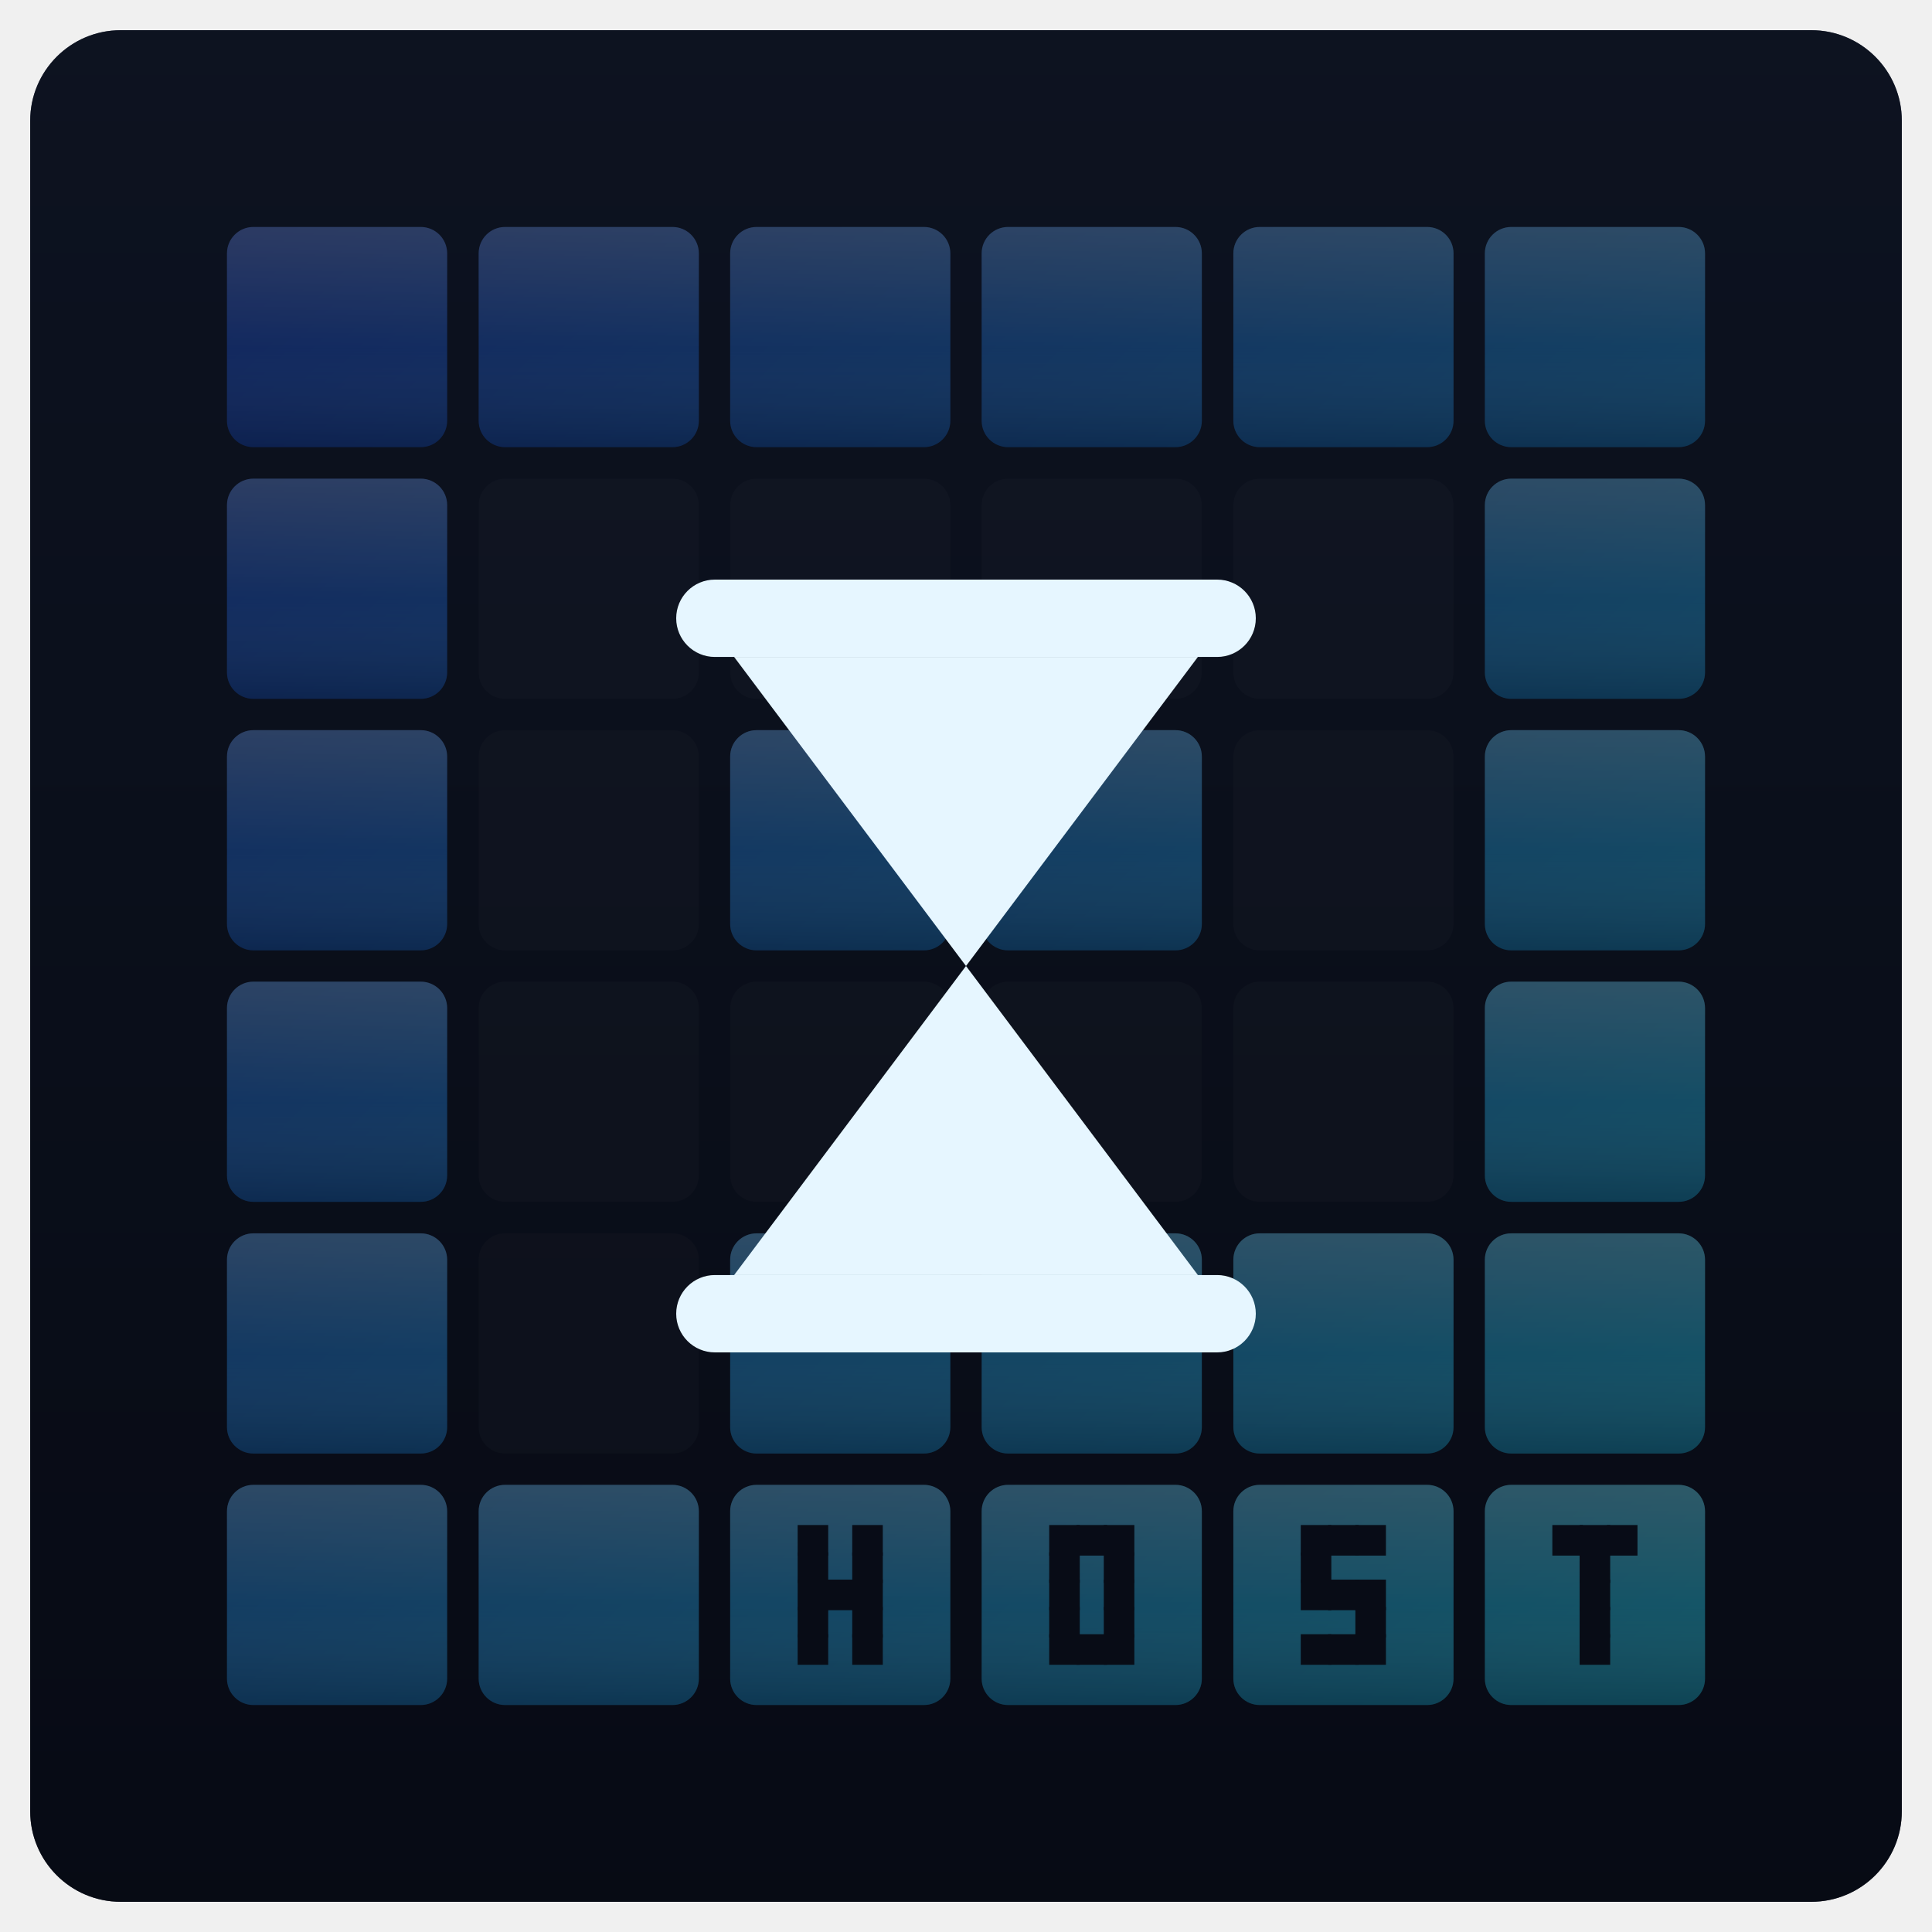
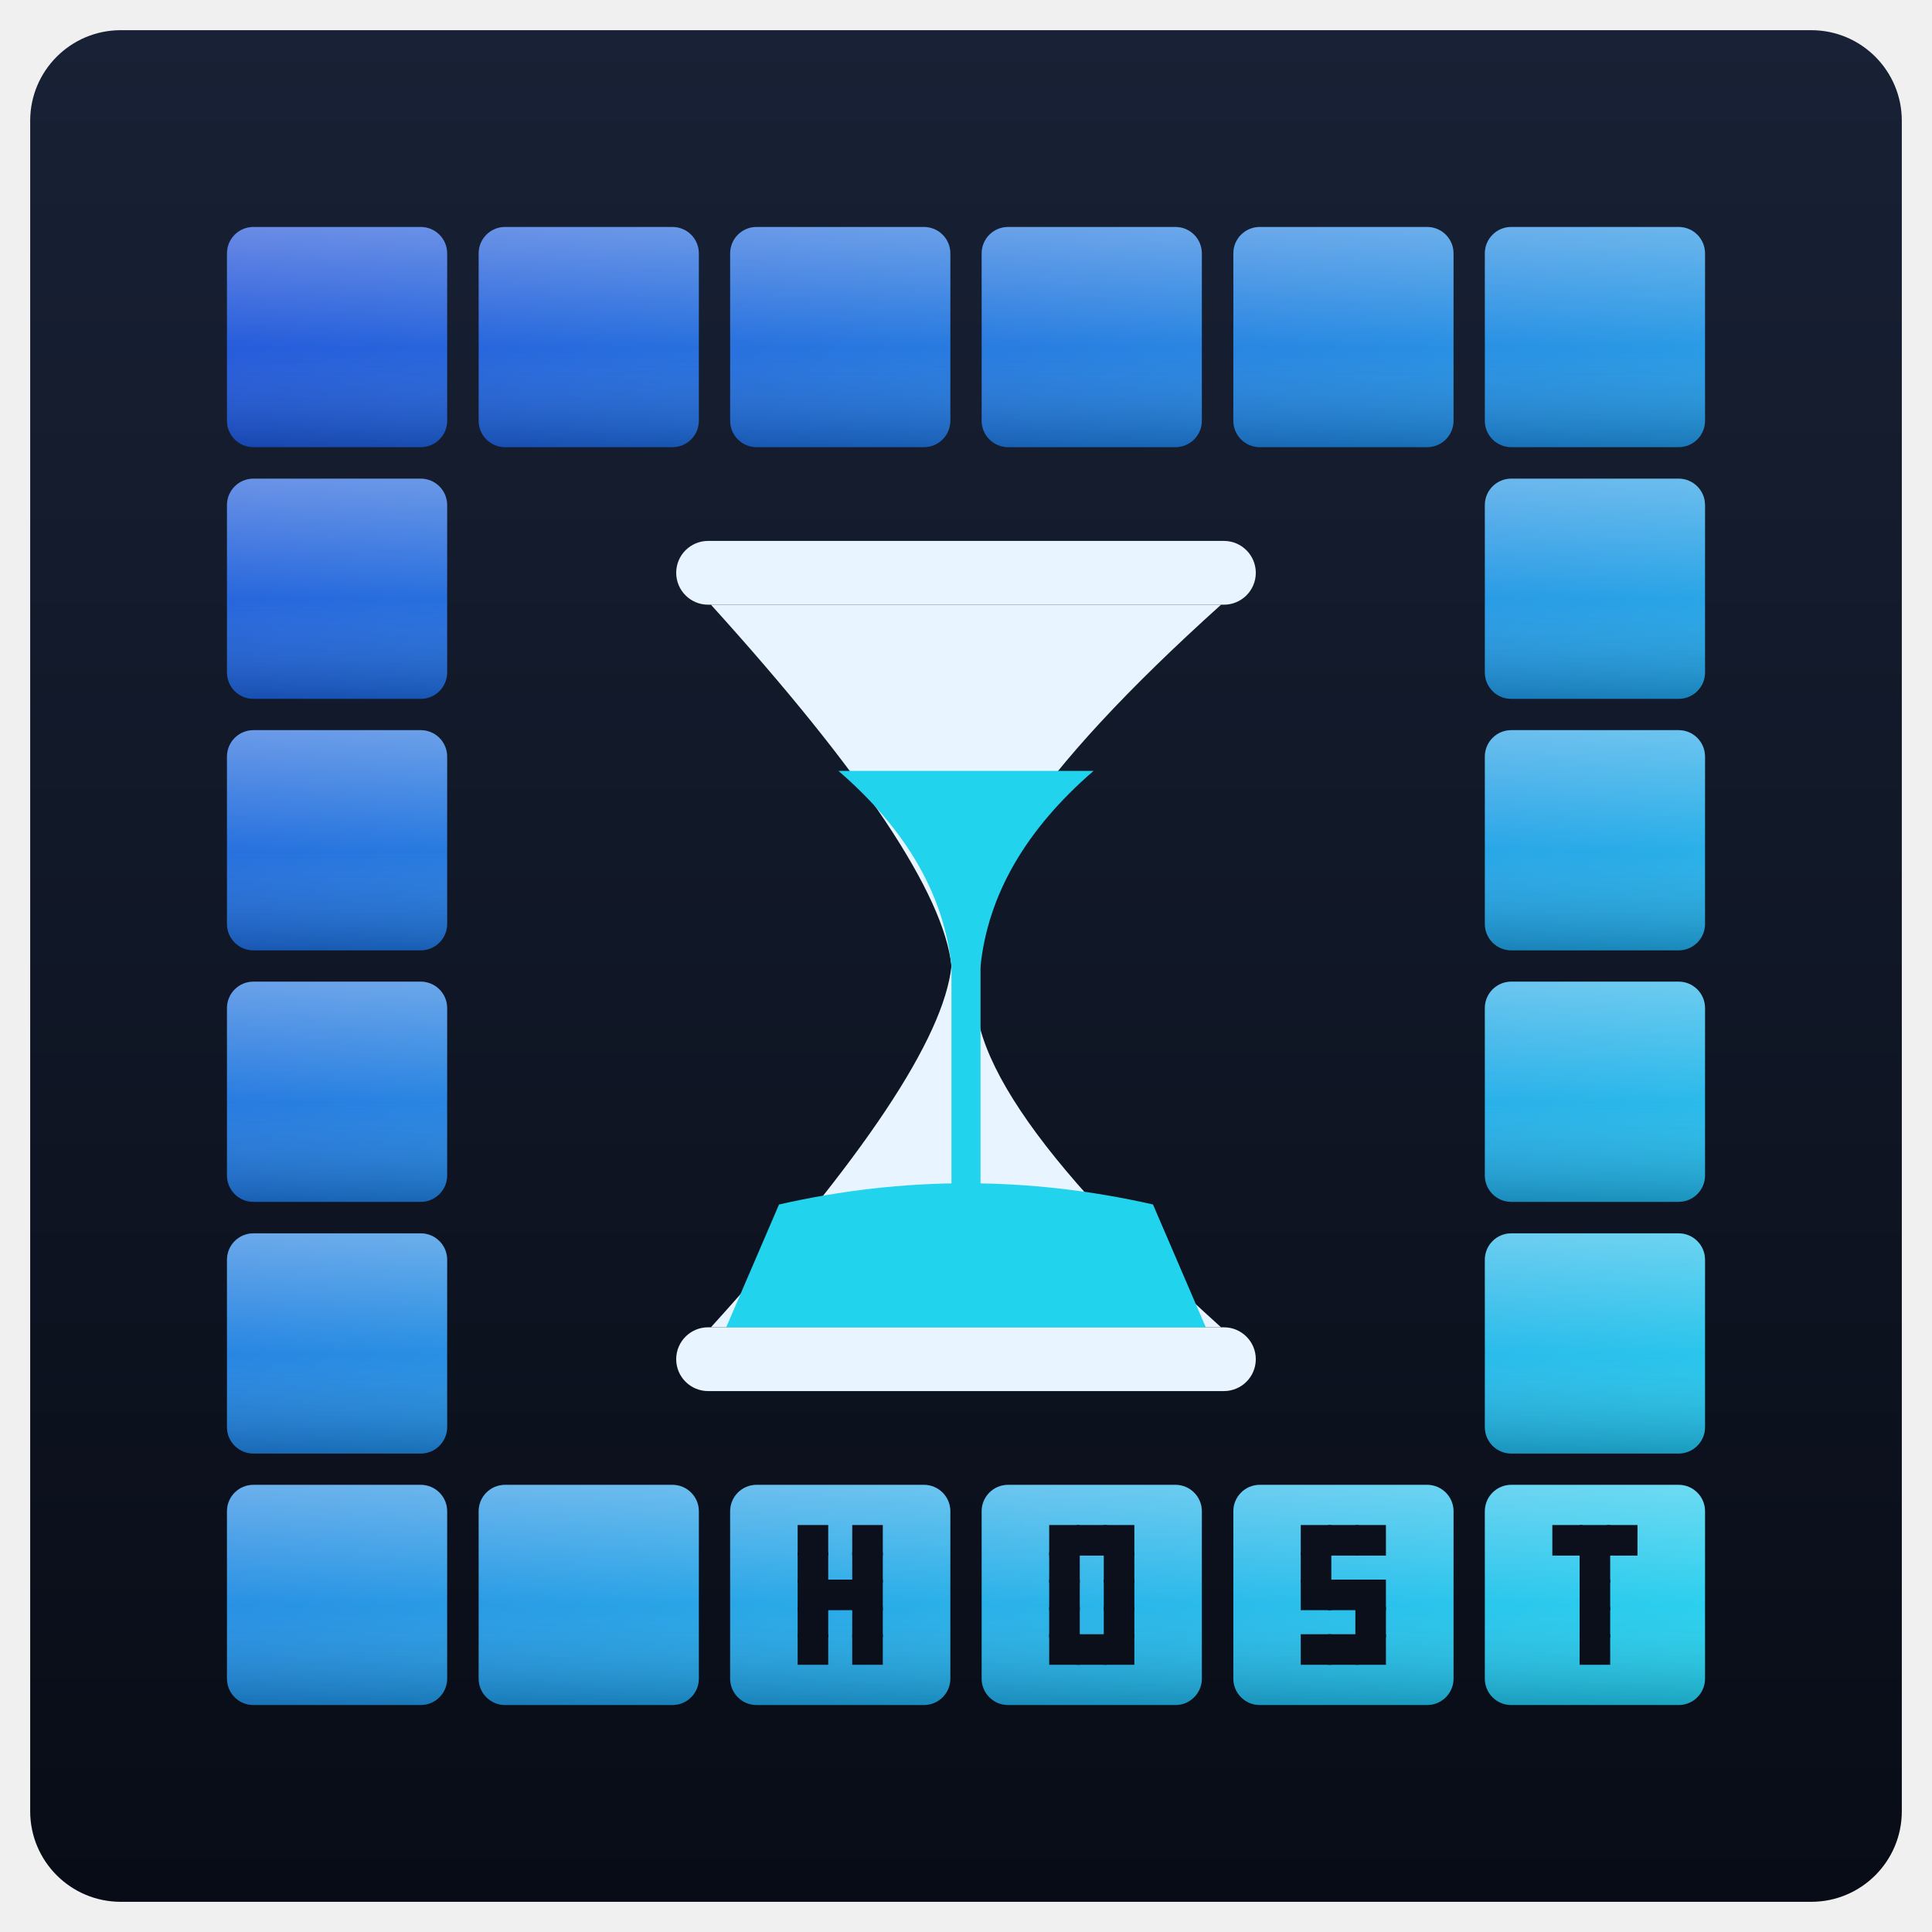
<svg xmlns="http://www.w3.org/2000/svg" viewBox="0 0 1024 1024" width="1024" height="1024">
  <defs>
    <linearGradient id="keys" gradientUnits="userSpaceOnUse" x1="112" y1="112" x2="912" y2="912">
      <stop offset="0" stop-color="#1D4ED8" />
      <stop offset="1" stop-color="#22D3EE" />
    </linearGradient>
    <linearGradient id="cap" x1="0" y1="0" x2="0" y2="1">
      <stop offset="0" stop-color="#FFFFFF" stop-opacity="0.34" />
      <stop offset="0.55" stop-color="#FFFFFF" stop-opacity="0.04" />
      <stop offset="1" stop-color="#000018" stop-opacity="0.22" />
    </linearGradient>
    <linearGradient id="rim" gradientUnits="userSpaceOnUse" x1="112" y1="0" x2="912" y2="0">
      <stop offset="0" stop-color="#1D4ED8" />
      <stop offset="1" stop-color="#22D3EE" />
    </linearGradient>
    <linearGradient id="body" gradientUnits="userSpaceOnUse" x1="0" y1="16" x2="0" y2="1008">
      <stop offset="0" stop-color="#182135" />
      <stop offset="1" stop-color="#080C16" />
    </linearGradient>
  </defs>
  <rect x="16" y="16" width="992" height="992" rx="48" fill="url(#body)" />
  <rect x="120.3" y="120.3" width="116.7" height="116.7" rx="14.0" fill="url(#keys)" />
  <rect x="120.3" y="120.3" width="116.7" height="116.7" rx="14.0" fill="url(#cap)" />
  <rect x="253.7" y="120.3" width="116.7" height="116.7" rx="14.0" fill="url(#keys)" />
  <rect x="253.7" y="120.3" width="116.7" height="116.7" rx="14.0" fill="url(#cap)" />
  <rect x="387.0" y="120.3" width="116.7" height="116.7" rx="14.0" fill="url(#keys)" />
  <rect x="387.0" y="120.3" width="116.7" height="116.7" rx="14.0" fill="url(#cap)" />
  <rect x="520.3" y="120.3" width="116.7" height="116.7" rx="14.0" fill="url(#keys)" />
  <rect x="520.3" y="120.3" width="116.7" height="116.7" rx="14.0" fill="url(#cap)" />
  <rect x="653.7" y="120.3" width="116.7" height="116.7" rx="14.0" fill="url(#keys)" />
  <rect x="653.7" y="120.3" width="116.7" height="116.7" rx="14.0" fill="url(#cap)" />
  <rect x="787.0" y="120.3" width="116.7" height="116.7" rx="14.0" fill="url(#keys)" />
  <rect x="787.0" y="120.3" width="116.7" height="116.7" rx="14.0" fill="url(#cap)" />
  <rect x="120.3" y="253.7" width="116.7" height="116.7" rx="14.0" fill="url(#keys)" />
  <rect x="120.3" y="253.7" width="116.7" height="116.7" rx="14.0" fill="url(#cap)" />
-   <rect x="253.7" y="253.7" width="116.7" height="116.7" rx="14.0" fill="#FFFFFF" fill-opacity="0.05" />
-   <rect x="387.0" y="253.7" width="116.7" height="116.7" rx="14.0" fill="#FFFFFF" fill-opacity="0.05" />
-   <rect x="520.3" y="253.7" width="116.7" height="116.7" rx="14.0" fill="#FFFFFF" fill-opacity="0.05" />
-   <rect x="653.7" y="253.7" width="116.7" height="116.7" rx="14.0" fill="#FFFFFF" fill-opacity="0.05" />
  <rect x="787.0" y="253.7" width="116.7" height="116.7" rx="14.0" fill="url(#keys)" />
  <rect x="787.0" y="253.7" width="116.7" height="116.7" rx="14.0" fill="url(#cap)" />
  <rect x="120.3" y="387.0" width="116.7" height="116.7" rx="14.0" fill="url(#keys)" />
  <rect x="120.3" y="387.0" width="116.7" height="116.7" rx="14.0" fill="url(#cap)" />
-   <rect x="253.7" y="387.0" width="116.7" height="116.7" rx="14.0" fill="#FFFFFF" fill-opacity="0.05" />
-   <rect x="387.0" y="387.0" width="116.7" height="116.7" rx="14.0" fill="url(#keys)" />
-   <rect x="387.0" y="387.0" width="116.7" height="116.7" rx="14.0" fill="url(#cap)" />
-   <rect x="520.3" y="387.0" width="116.7" height="116.7" rx="14.0" fill="url(#keys)" />
-   <rect x="520.3" y="387.0" width="116.7" height="116.7" rx="14.0" fill="url(#cap)" />
-   <rect x="653.7" y="387.0" width="116.7" height="116.7" rx="14.0" fill="#FFFFFF" fill-opacity="0.05" />
  <rect x="787.0" y="387.0" width="116.7" height="116.7" rx="14.0" fill="url(#keys)" />
  <rect x="787.0" y="387.0" width="116.7" height="116.7" rx="14.0" fill="url(#cap)" />
  <rect x="120.3" y="520.3" width="116.7" height="116.7" rx="14.0" fill="url(#keys)" />
  <rect x="120.3" y="520.3" width="116.7" height="116.7" rx="14.0" fill="url(#cap)" />
-   <rect x="253.7" y="520.3" width="116.7" height="116.7" rx="14.0" fill="#FFFFFF" fill-opacity="0.05" />
-   <rect x="387.0" y="520.3" width="116.7" height="116.7" rx="14.0" fill="#FFFFFF" fill-opacity="0.05" />
-   <rect x="520.3" y="520.3" width="116.7" height="116.7" rx="14.0" fill="#FFFFFF" fill-opacity="0.05" />
-   <rect x="653.7" y="520.3" width="116.7" height="116.7" rx="14.0" fill="#FFFFFF" fill-opacity="0.05" />
  <rect x="787.0" y="520.3" width="116.7" height="116.7" rx="14.0" fill="url(#keys)" />
  <rect x="787.0" y="520.3" width="116.7" height="116.7" rx="14.0" fill="url(#cap)" />
  <rect x="120.3" y="653.7" width="116.7" height="116.7" rx="14.0" fill="url(#keys)" />
  <rect x="120.3" y="653.7" width="116.7" height="116.7" rx="14.0" fill="url(#cap)" />
-   <rect x="253.7" y="653.7" width="116.7" height="116.7" rx="14.0" fill="#FFFFFF" fill-opacity="0.05" />
-   <rect x="387.0" y="653.7" width="116.7" height="116.7" rx="14.0" fill="url(#keys)" />
-   <rect x="387.0" y="653.7" width="116.7" height="116.7" rx="14.0" fill="url(#cap)" />
-   <rect x="520.3" y="653.7" width="116.7" height="116.7" rx="14.0" fill="url(#keys)" />
-   <rect x="520.3" y="653.7" width="116.7" height="116.7" rx="14.0" fill="url(#cap)" />
-   <rect x="653.7" y="653.7" width="116.7" height="116.7" rx="14.0" fill="url(#keys)" />
-   <rect x="653.7" y="653.7" width="116.7" height="116.7" rx="14.0" fill="url(#cap)" />
  <rect x="787.0" y="653.7" width="116.7" height="116.7" rx="14.0" fill="url(#keys)" />
  <rect x="787.0" y="653.7" width="116.7" height="116.7" rx="14.0" fill="url(#cap)" />
  <rect x="120.3" y="787.0" width="116.7" height="116.7" rx="14.0" fill="url(#keys)" />
  <rect x="120.3" y="787.0" width="116.7" height="116.7" rx="14.0" fill="url(#cap)" />
  <rect x="253.7" y="787.0" width="116.7" height="116.7" rx="14.0" fill="url(#keys)" />
  <rect x="253.7" y="787.0" width="116.7" height="116.7" rx="14.0" fill="url(#cap)" />
  <rect x="387.0" y="787.0" width="116.7" height="116.7" rx="14.0" fill="url(#keys)" />
  <rect x="387.0" y="787.0" width="116.7" height="116.7" rx="14.0" fill="url(#cap)" />
  <rect x="422.77" y="808.30" width="16.20" height="16.20" fill="url(#body)" />
  <rect x="451.70" y="808.30" width="16.20" height="16.20" fill="url(#body)" />
  <rect x="422.77" y="822.77" width="16.20" height="16.20" fill="url(#body)" />
  <rect x="451.70" y="822.77" width="16.20" height="16.20" fill="url(#body)" />
  <rect x="422.77" y="837.23" width="16.20" height="16.20" fill="url(#body)" />
  <rect x="437.23" y="837.23" width="16.20" height="16.20" fill="url(#body)" />
  <rect x="451.70" y="837.23" width="16.20" height="16.20" fill="url(#body)" />
  <rect x="422.77" y="851.70" width="16.20" height="16.20" fill="url(#body)" />
  <rect x="451.70" y="851.70" width="16.20" height="16.20" fill="url(#body)" />
  <rect x="422.77" y="866.17" width="16.20" height="16.20" fill="url(#body)" />
  <rect x="451.70" y="866.17" width="16.20" height="16.20" fill="url(#body)" />
  <rect x="520.3" y="787.0" width="116.7" height="116.7" rx="14.0" fill="url(#keys)" />
  <rect x="520.3" y="787.0" width="116.7" height="116.7" rx="14.0" fill="url(#cap)" />
  <rect x="556.10" y="808.30" width="16.20" height="16.20" fill="url(#body)" />
  <rect x="570.57" y="808.30" width="16.20" height="16.20" fill="url(#body)" />
  <rect x="585.03" y="808.30" width="16.20" height="16.20" fill="url(#body)" />
  <rect x="556.10" y="822.77" width="16.20" height="16.20" fill="url(#body)" />
  <rect x="585.03" y="822.77" width="16.20" height="16.20" fill="url(#body)" />
  <rect x="556.10" y="837.23" width="16.20" height="16.20" fill="url(#body)" />
  <rect x="585.03" y="837.23" width="16.20" height="16.20" fill="url(#body)" />
  <rect x="556.10" y="851.70" width="16.20" height="16.20" fill="url(#body)" />
  <rect x="585.03" y="851.70" width="16.20" height="16.20" fill="url(#body)" />
  <rect x="556.10" y="866.17" width="16.20" height="16.20" fill="url(#body)" />
  <rect x="570.57" y="866.17" width="16.20" height="16.20" fill="url(#body)" />
  <rect x="585.03" y="866.17" width="16.20" height="16.20" fill="url(#body)" />
  <rect x="653.7" y="787.0" width="116.7" height="116.7" rx="14.0" fill="url(#keys)" />
  <rect x="653.7" y="787.0" width="116.7" height="116.7" rx="14.0" fill="url(#cap)" />
  <rect x="689.43" y="808.30" width="16.20" height="16.20" fill="url(#body)" />
  <rect x="703.90" y="808.30" width="16.20" height="16.20" fill="url(#body)" />
  <rect x="718.37" y="808.30" width="16.20" height="16.20" fill="url(#body)" />
  <rect x="689.43" y="822.77" width="16.20" height="16.20" fill="url(#body)" />
  <rect x="689.43" y="837.23" width="16.20" height="16.20" fill="url(#body)" />
  <rect x="703.90" y="837.23" width="16.20" height="16.20" fill="url(#body)" />
  <rect x="718.37" y="837.23" width="16.20" height="16.20" fill="url(#body)" />
  <rect x="718.37" y="851.70" width="16.20" height="16.20" fill="url(#body)" />
  <rect x="689.43" y="866.17" width="16.20" height="16.20" fill="url(#body)" />
  <rect x="703.90" y="866.17" width="16.20" height="16.20" fill="url(#body)" />
  <rect x="718.37" y="866.17" width="16.20" height="16.20" fill="url(#body)" />
  <rect x="787.0" y="787.0" width="116.7" height="116.7" rx="14.0" fill="url(#keys)" />
  <rect x="787.0" y="787.0" width="116.7" height="116.7" rx="14.0" fill="url(#cap)" />
  <rect x="822.77" y="808.30" width="16.20" height="16.20" fill="url(#body)" />
  <rect x="837.23" y="808.30" width="16.20" height="16.20" fill="url(#body)" />
  <rect x="851.70" y="808.30" width="16.20" height="16.20" fill="url(#body)" />
  <rect x="837.23" y="822.77" width="16.20" height="16.20" fill="url(#body)" />
  <rect x="837.23" y="837.23" width="16.20" height="16.20" fill="url(#body)" />
  <rect x="837.23" y="851.70" width="16.20" height="16.20" fill="url(#body)" />
  <rect x="837.23" y="866.17" width="16.20" height="16.20" fill="url(#body)" />
-   <rect x="16" y="16" width="992" height="992" rx="48" fill="#070B14" fill-opacity="0.62" />
-   <rect x="358.4" y="307.2" width="307.2" height="41.0" rx="20.5" fill="#E6F6FF" />
-   <rect x="358.4" y="675.8" width="307.2" height="41.0" rx="20.5" fill="#E6F6FF" />
-   <path d="M 389.1 348.2 L 634.9 348.2 L 512.0 512.0 L 634.9 675.8 L 389.1 675.8 L 512.0 512.0 Z" fill="#E6F6FF" />
+   <rect x="358.4" y="286.7" width="307.2" height="33.8" rx="16.9" fill="#E8F4FF" />
+   <rect x="358.4" y="703.5" width="307.2" height="33.8" rx="16.9" fill="#E8F4FF" />
+   <path d="M 376.8 320.5 L 647.2 320.5 Q 498.2 454.6 519.7 512.0 Q 498.2 569.4 647.2 703.5 L 376.8 703.5 Q 498.2 569.4 504.3 512.0 Q 498.2 454.6 376.8 320.5 Z" fill="#E8F4FF" />
+   <path d="M 444.4 408.6 L 579.6 408.6 Q 525.8 455.1 519.7 512.0 L 504.3 512.0 Q 498.2 455.1 444.4 408.6 Z" fill="#22D3EE" />
+   <rect x="504.3" y="512.0" width="15.4" height="126.4" fill="#22D3EE" />
+   <path d="M 384.9 703.5 L 639.1 703.5 L 611.1 638.4 Q 512.0 615.9 412.9 638.4 Z" fill="#22D3EE" />
</svg>
